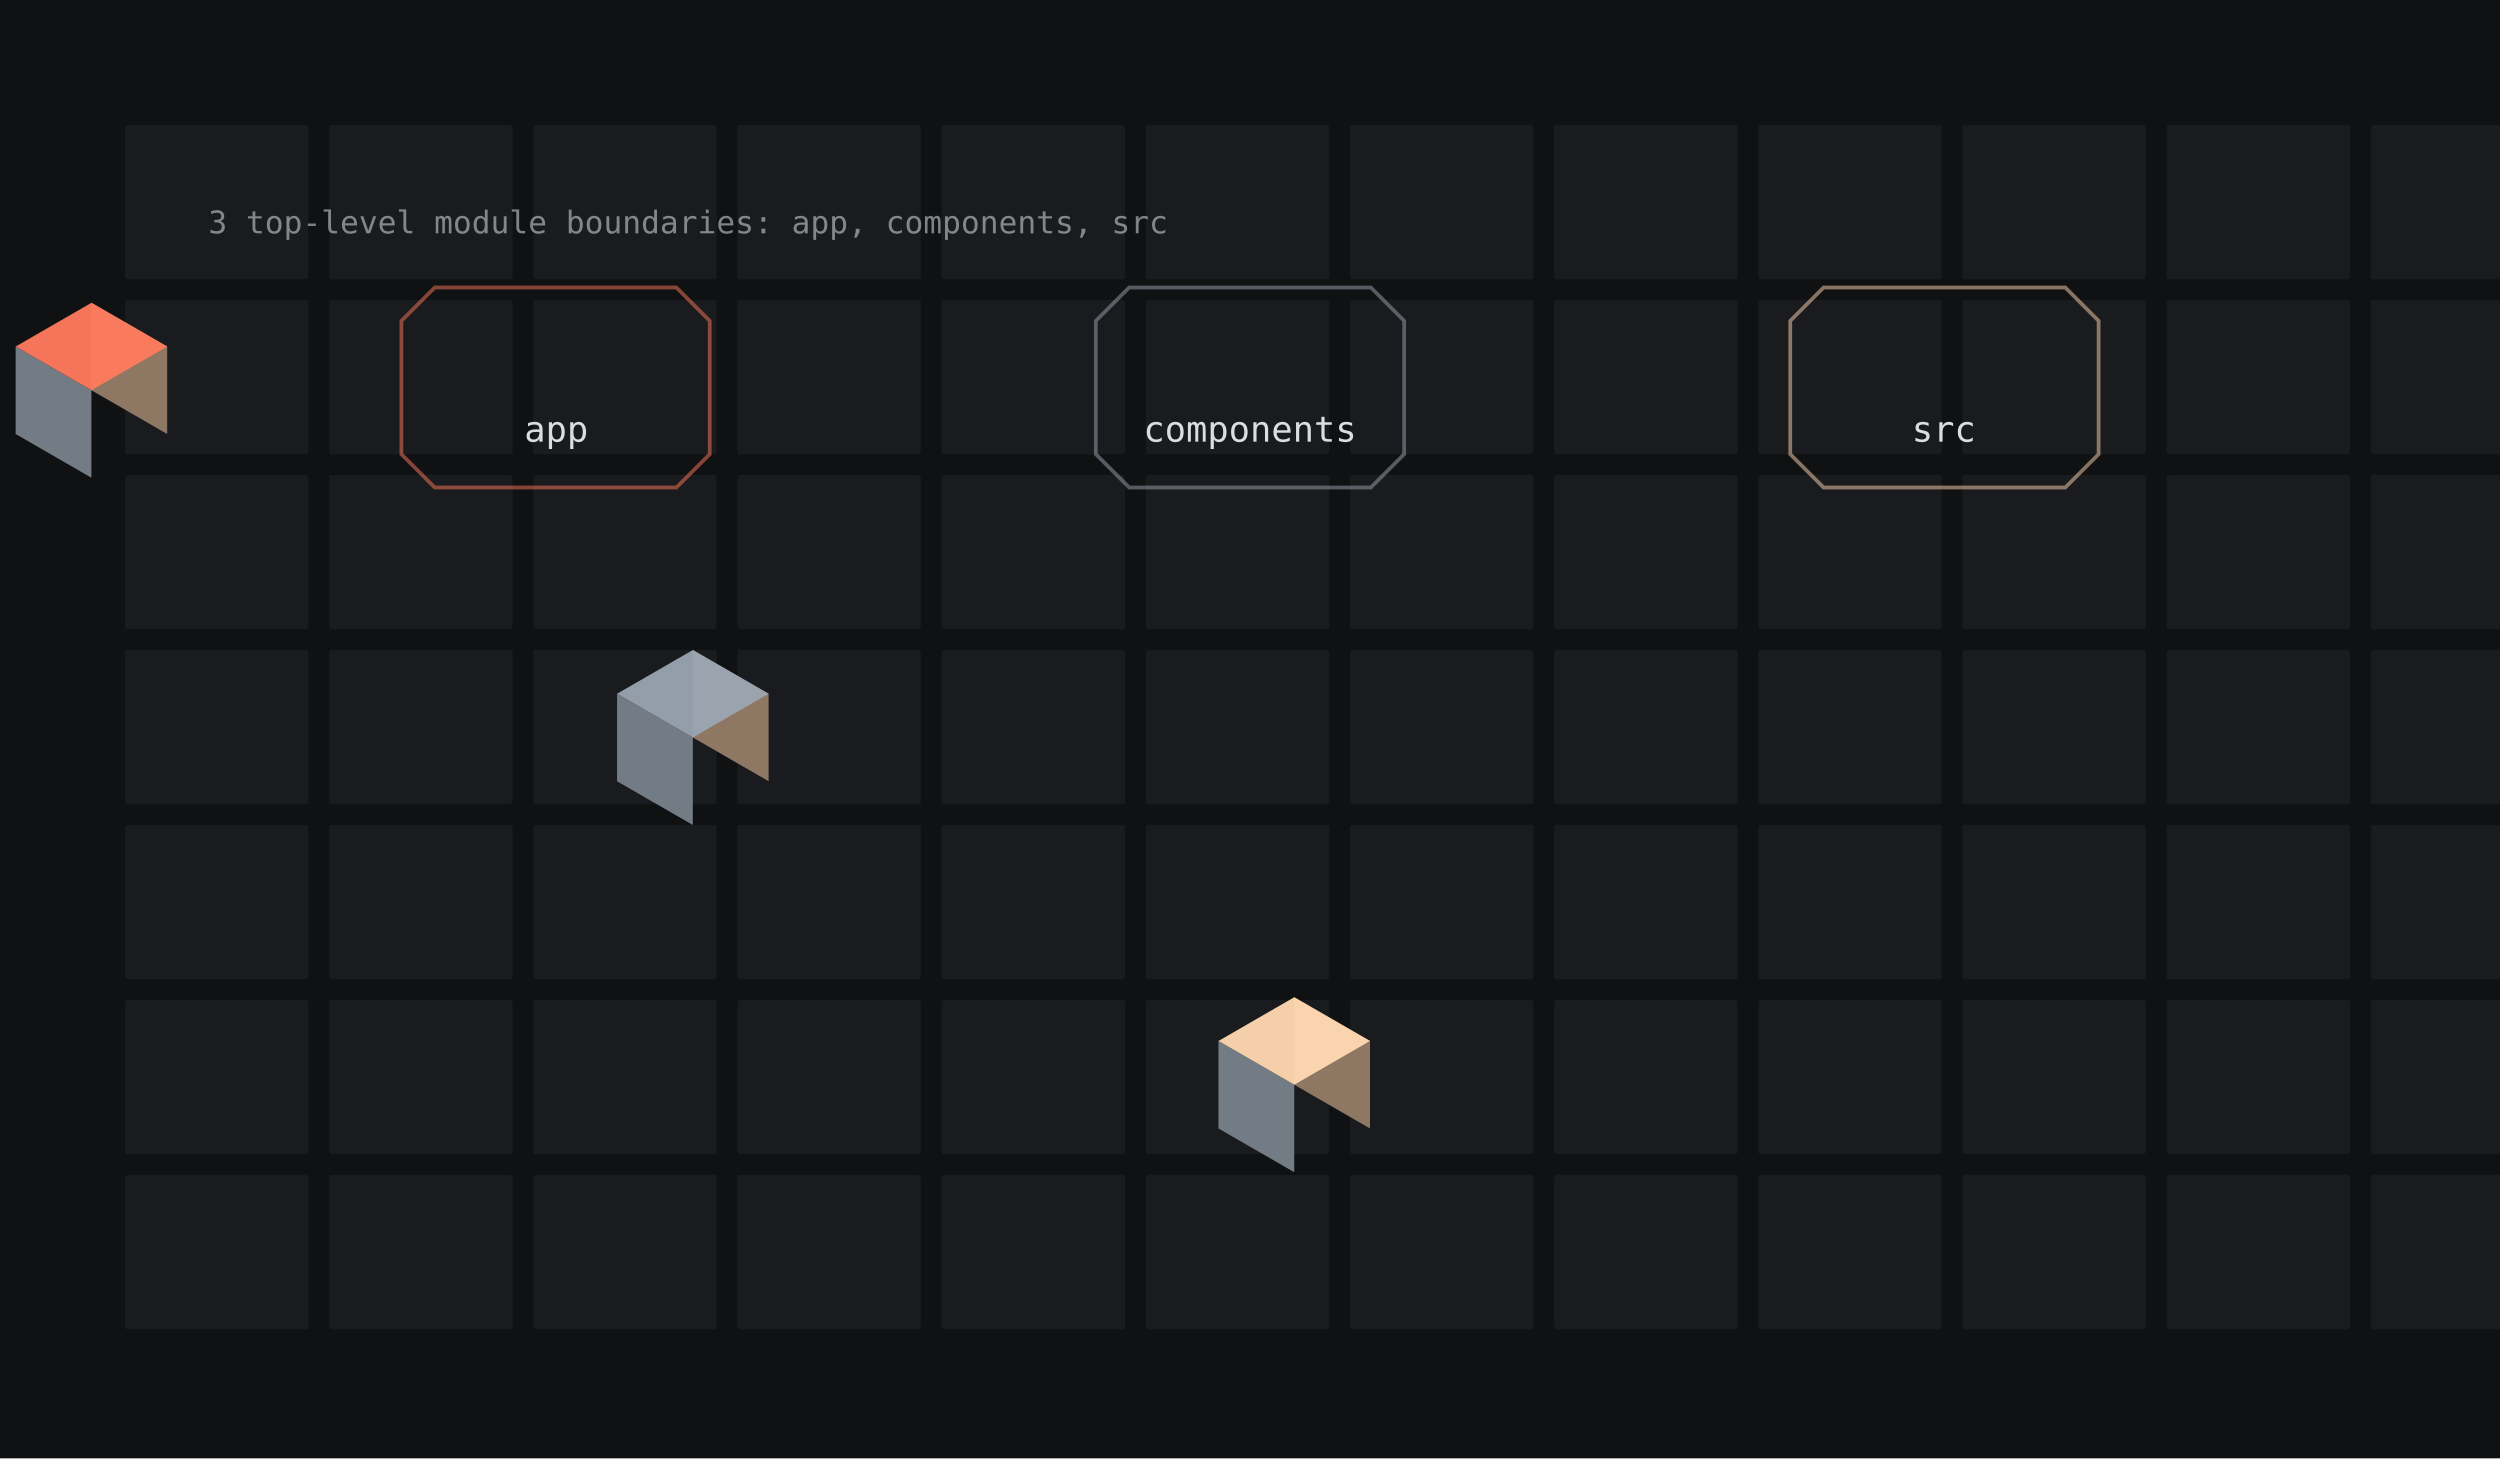
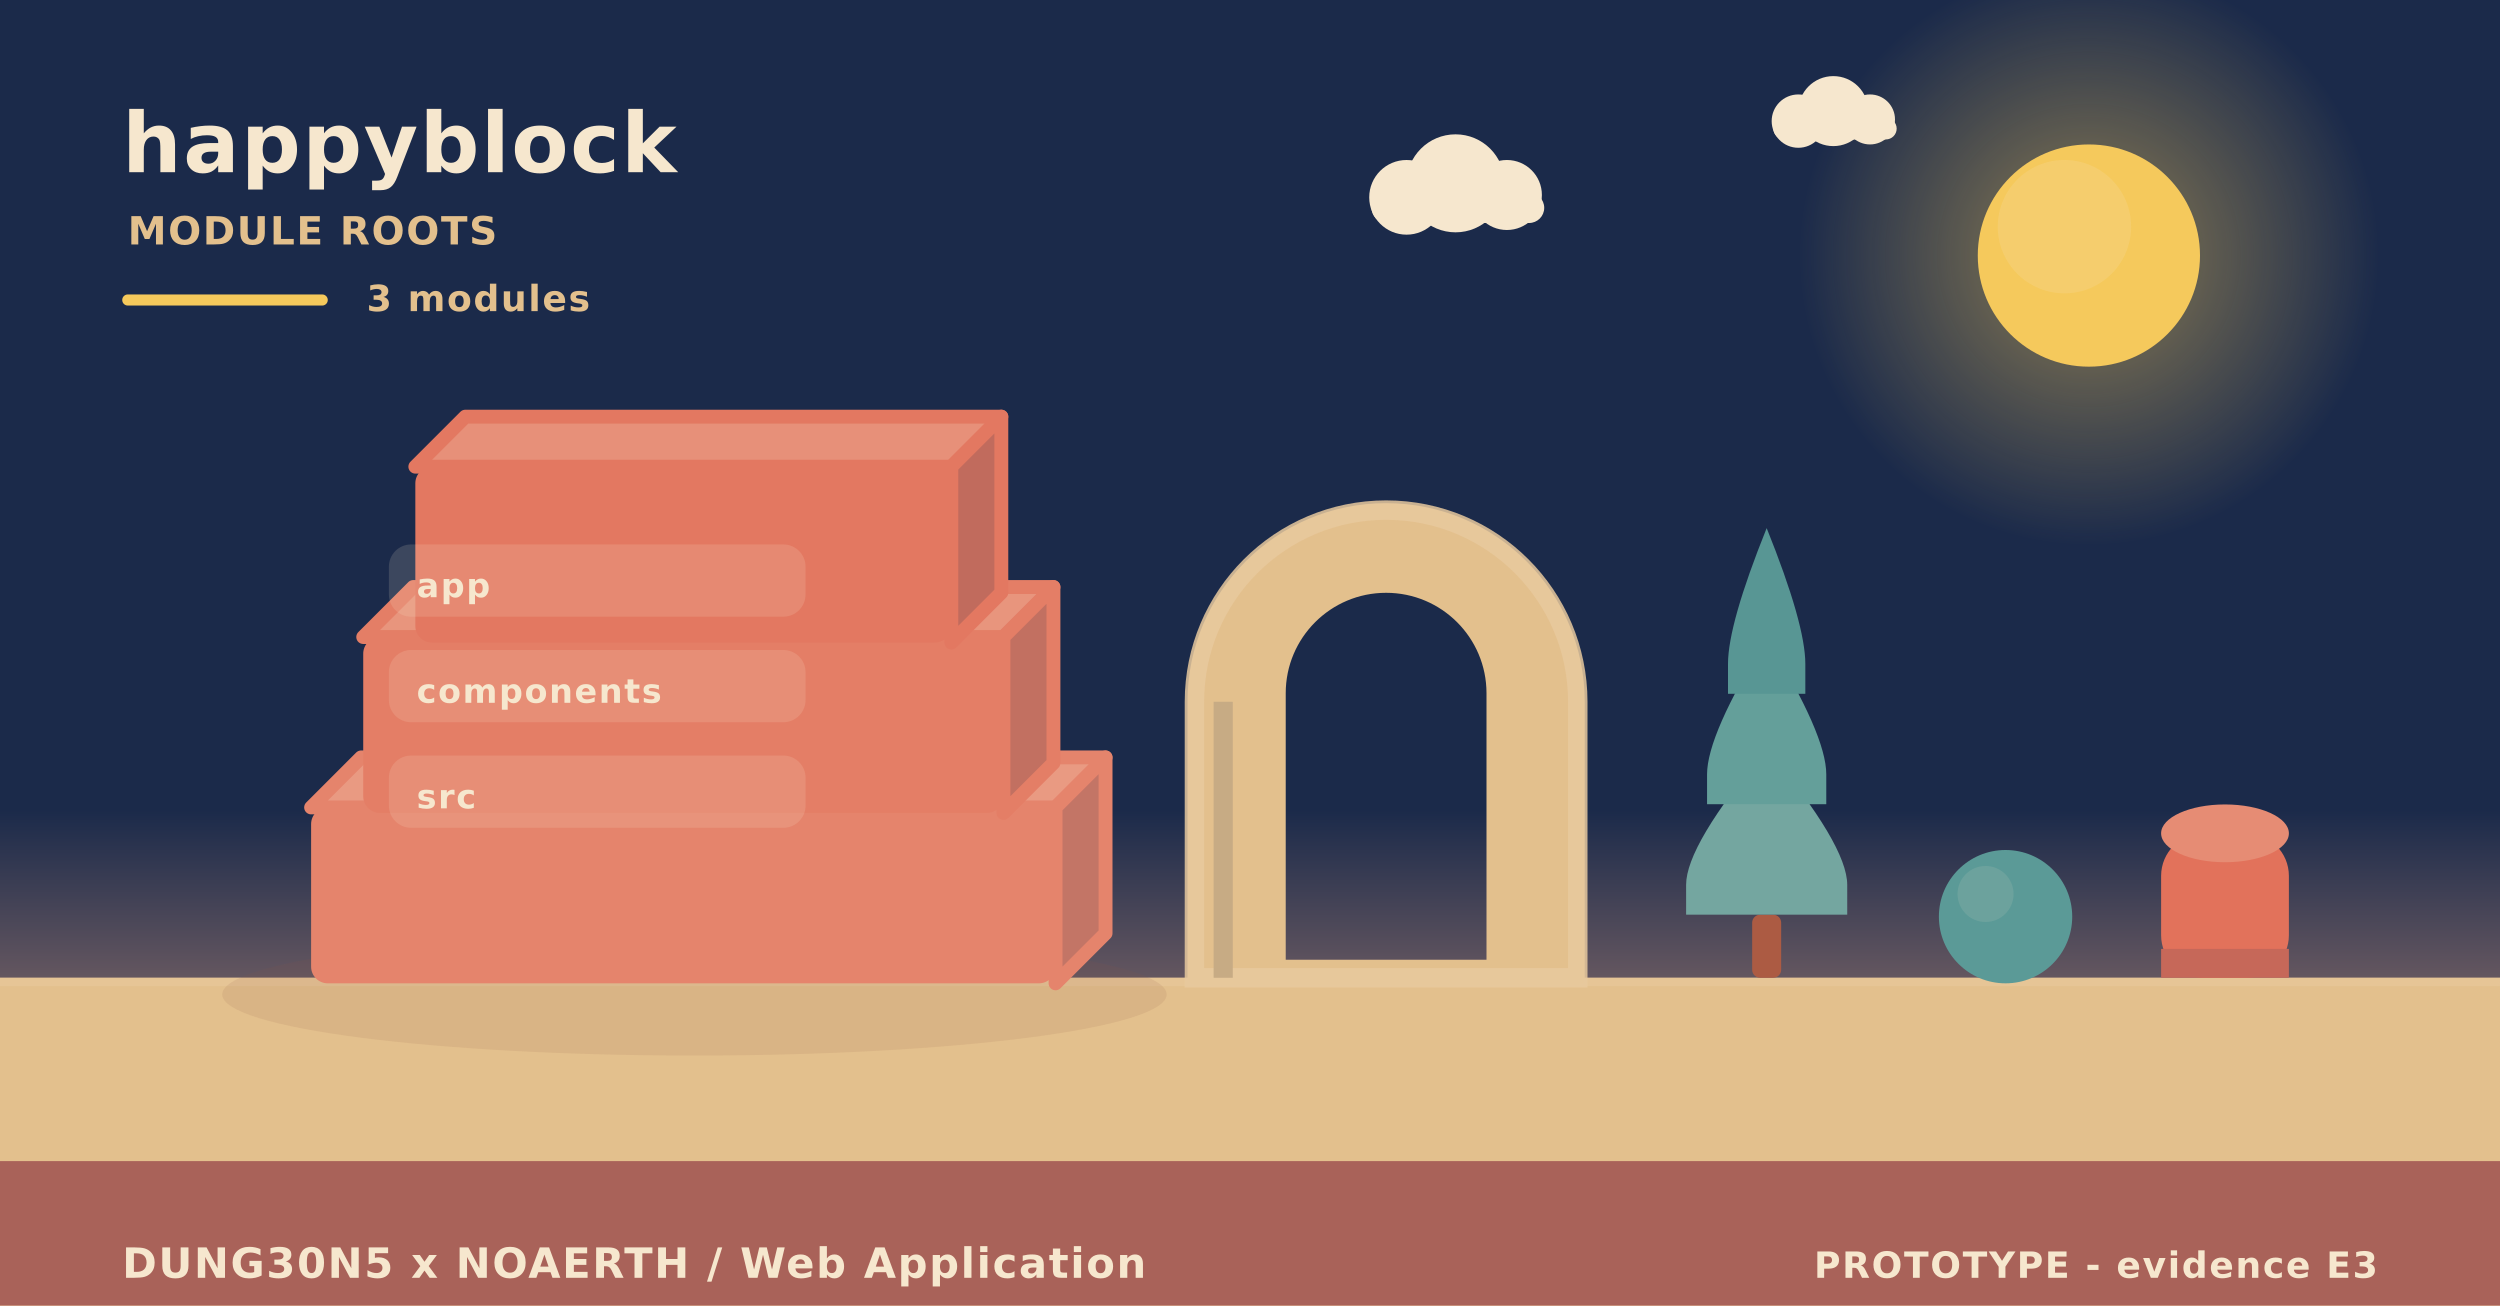
- <svg xmlns="http://www.w3.org/2000/svg" viewBox="0 0 1200 700" width="1200" height="700" role="img" aria-label="happyblock architecture">
-   <rect width="1200" height="700" fill="#0f1113" />
-   <defs>
-     <linearGradient id="ga" x1="0" y1="0" x2="1" y2="1">
-       <stop offset="0%" stop-color="#ff7a5c" />
-       <stop offset="100%" stop-color="#9aa5b1" />
-     </linearGradient>
-   </defs>
-   <rect x="60.00" y="60.00" width="88.00" height="74.00" rx="1.20" fill="#f1f3f5" opacity="0.05" />
-   <rect x="158.00" y="60.00" width="88.00" height="74.00" rx="1.20" fill="#f1f3f5" opacity="0.05" />
-   <rect x="256.00" y="60.00" width="88.00" height="74.00" rx="1.20" fill="#f1f3f5" opacity="0.05" />
-   <rect x="354.00" y="60.00" width="88.00" height="74.00" rx="1.20" fill="#f1f3f5" opacity="0.05" />
-   <rect x="452.00" y="60.00" width="88.00" height="74.00" rx="1.20" fill="#f1f3f5" opacity="0.05" />
-   <rect x="550.00" y="60.00" width="88.00" height="74.00" rx="1.20" fill="#f1f3f5" opacity="0.05" />
-   <rect x="648.00" y="60.00" width="88.00" height="74.00" rx="1.20" fill="#f1f3f5" opacity="0.05" />
-   <rect x="746.00" y="60.00" width="88.00" height="74.00" rx="1.20" fill="#f1f3f5" opacity="0.05" />
-   <rect x="844.00" y="60.00" width="88.00" height="74.00" rx="1.20" fill="#f1f3f5" opacity="0.05" />
-   <rect x="942.00" y="60.00" width="88.00" height="74.00" rx="1.20" fill="#f1f3f5" opacity="0.05" />
-   <rect x="1040.00" y="60.00" width="88.00" height="74.00" rx="1.20" fill="#f1f3f5" opacity="0.05" />
-   <rect x="1138.00" y="60.00" width="88.00" height="74.00" rx="1.20" fill="#f1f3f5" opacity="0.05" />
-   <rect x="60.00" y="144.00" width="88.00" height="74.00" rx="1.20" fill="#f1f3f5" opacity="0.05" />
-   <rect x="158.00" y="144.00" width="88.00" height="74.00" rx="1.20" fill="#f1f3f5" opacity="0.05" />
-   <rect x="256.00" y="144.00" width="88.00" height="74.00" rx="1.20" fill="#f1f3f5" opacity="0.05" />
-   <rect x="354.00" y="144.00" width="88.00" height="74.00" rx="1.20" fill="#f1f3f5" opacity="0.05" />
-   <rect x="452.00" y="144.00" width="88.00" height="74.00" rx="1.20" fill="#f1f3f5" opacity="0.05" />
-   <rect x="550.00" y="144.00" width="88.00" height="74.00" rx="1.20" fill="#f1f3f5" opacity="0.05" />
-   <rect x="648.00" y="144.00" width="88.00" height="74.00" rx="1.20" fill="#f1f3f5" opacity="0.05" />
-   <rect x="746.00" y="144.00" width="88.00" height="74.00" rx="1.20" fill="#f1f3f5" opacity="0.05" />
-   <rect x="844.00" y="144.00" width="88.00" height="74.00" rx="1.20" fill="#f1f3f5" opacity="0.05" />
-   <rect x="942.00" y="144.00" width="88.00" height="74.00" rx="1.20" fill="#f1f3f5" opacity="0.05" />
-   <rect x="1040.00" y="144.00" width="88.00" height="74.00" rx="1.20" fill="#f1f3f5" opacity="0.05" />
-   <rect x="1138.00" y="144.00" width="88.00" height="74.00" rx="1.20" fill="#f1f3f5" opacity="0.05" />
-   <rect x="60.00" y="228.00" width="88.00" height="74.00" rx="1.20" fill="#f1f3f5" opacity="0.05" />
-   <rect x="158.00" y="228.00" width="88.00" height="74.00" rx="1.20" fill="#f1f3f5" opacity="0.05" />
-   <rect x="256.00" y="228.00" width="88.00" height="74.00" rx="1.20" fill="#f1f3f5" opacity="0.05" />
-   <rect x="354.00" y="228.00" width="88.00" height="74.00" rx="1.20" fill="#f1f3f5" opacity="0.05" />
-   <rect x="452.00" y="228.00" width="88.00" height="74.00" rx="1.20" fill="#f1f3f5" opacity="0.05" />
-   <rect x="550.00" y="228.00" width="88.00" height="74.00" rx="1.20" fill="#f1f3f5" opacity="0.05" />
-   <rect x="648.00" y="228.00" width="88.00" height="74.00" rx="1.20" fill="#f1f3f5" opacity="0.05" />
-   <rect x="746.00" y="228.00" width="88.00" height="74.00" rx="1.20" fill="#f1f3f5" opacity="0.05" />
-   <rect x="844.00" y="228.00" width="88.00" height="74.00" rx="1.20" fill="#f1f3f5" opacity="0.05" />
-   <rect x="942.00" y="228.00" width="88.00" height="74.00" rx="1.20" fill="#f1f3f5" opacity="0.05" />
-   <rect x="1040.00" y="228.00" width="88.00" height="74.00" rx="1.20" fill="#f1f3f5" opacity="0.05" />
-   <rect x="1138.00" y="228.00" width="88.00" height="74.00" rx="1.20" fill="#f1f3f5" opacity="0.05" />
-   <rect x="60.00" y="312.00" width="88.00" height="74.00" rx="1.20" fill="#f1f3f5" opacity="0.05" />
-   <rect x="158.00" y="312.00" width="88.00" height="74.00" rx="1.20" fill="#f1f3f5" opacity="0.05" />
-   <rect x="256.00" y="312.00" width="88.00" height="74.00" rx="1.20" fill="#f1f3f5" opacity="0.05" />
-   <rect x="354.00" y="312.00" width="88.00" height="74.00" rx="1.20" fill="#f1f3f5" opacity="0.05" />
-   <rect x="452.00" y="312.00" width="88.00" height="74.00" rx="1.20" fill="#f1f3f5" opacity="0.05" />
-   <rect x="550.00" y="312.00" width="88.00" height="74.00" rx="1.20" fill="#f1f3f5" opacity="0.05" />
-   <rect x="648.00" y="312.00" width="88.00" height="74.00" rx="1.20" fill="#f1f3f5" opacity="0.05" />
-   <rect x="746.00" y="312.00" width="88.00" height="74.00" rx="1.20" fill="#f1f3f5" opacity="0.05" />
-   <rect x="844.00" y="312.00" width="88.00" height="74.00" rx="1.20" fill="#f1f3f5" opacity="0.05" />
-   <rect x="942.00" y="312.00" width="88.00" height="74.00" rx="1.20" fill="#f1f3f5" opacity="0.05" />
-   <rect x="1040.00" y="312.00" width="88.00" height="74.00" rx="1.20" fill="#f1f3f5" opacity="0.05" />
-   <rect x="1138.00" y="312.00" width="88.00" height="74.00" rx="1.20" fill="#f1f3f5" opacity="0.05" />
-   <rect x="60.00" y="396.00" width="88.00" height="74.00" rx="1.20" fill="#f1f3f5" opacity="0.05" />
-   <rect x="158.00" y="396.00" width="88.00" height="74.00" rx="1.20" fill="#f1f3f5" opacity="0.05" />
-   <rect x="256.00" y="396.00" width="88.00" height="74.00" rx="1.20" fill="#f1f3f5" opacity="0.05" />
-   <rect x="354.00" y="396.00" width="88.00" height="74.00" rx="1.20" fill="#f1f3f5" opacity="0.05" />
-   <rect x="452.00" y="396.00" width="88.00" height="74.00" rx="1.20" fill="#f1f3f5" opacity="0.05" />
-   <rect x="550.00" y="396.00" width="88.00" height="74.00" rx="1.20" fill="#f1f3f5" opacity="0.05" />
-   <rect x="648.00" y="396.00" width="88.00" height="74.00" rx="1.20" fill="#f1f3f5" opacity="0.05" />
-   <rect x="746.00" y="396.00" width="88.00" height="74.00" rx="1.20" fill="#f1f3f5" opacity="0.05" />
-   <rect x="844.00" y="396.00" width="88.00" height="74.00" rx="1.20" fill="#f1f3f5" opacity="0.05" />
-   <rect x="942.00" y="396.00" width="88.00" height="74.00" rx="1.20" fill="#f1f3f5" opacity="0.05" />
-   <rect x="1040.00" y="396.00" width="88.00" height="74.00" rx="1.20" fill="#f1f3f5" opacity="0.05" />
-   <rect x="1138.00" y="396.00" width="88.00" height="74.00" rx="1.20" fill="#f1f3f5" opacity="0.05" />
-   <rect x="60.00" y="480.00" width="88.00" height="74.00" rx="1.20" fill="#f1f3f5" opacity="0.05" />
-   <rect x="158.00" y="480.00" width="88.00" height="74.00" rx="1.20" fill="#f1f3f5" opacity="0.05" />
-   <rect x="256.00" y="480.00" width="88.00" height="74.00" rx="1.20" fill="#f1f3f5" opacity="0.05" />
-   <rect x="354.00" y="480.00" width="88.00" height="74.00" rx="1.20" fill="#f1f3f5" opacity="0.05" />
-   <rect x="452.00" y="480.00" width="88.00" height="74.00" rx="1.20" fill="#f1f3f5" opacity="0.05" />
-   <rect x="550.00" y="480.00" width="88.00" height="74.00" rx="1.20" fill="#f1f3f5" opacity="0.05" />
-   <rect x="648.00" y="480.00" width="88.00" height="74.00" rx="1.20" fill="#f1f3f5" opacity="0.05" />
-   <rect x="746.00" y="480.00" width="88.00" height="74.00" rx="1.20" fill="#f1f3f5" opacity="0.05" />
-   <rect x="844.00" y="480.00" width="88.00" height="74.00" rx="1.20" fill="#f1f3f5" opacity="0.05" />
-   <rect x="942.00" y="480.00" width="88.00" height="74.00" rx="1.20" fill="#f1f3f5" opacity="0.05" />
-   <rect x="1040.00" y="480.00" width="88.00" height="74.00" rx="1.20" fill="#f1f3f5" opacity="0.05" />
-   <rect x="1138.00" y="480.00" width="88.00" height="74.00" rx="1.20" fill="#f1f3f5" opacity="0.05" />
-   <rect x="60.00" y="564.00" width="88.00" height="74.00" rx="1.20" fill="#f1f3f5" opacity="0.05" />
-   <rect x="158.00" y="564.00" width="88.00" height="74.00" rx="1.20" fill="#f1f3f5" opacity="0.05" />
-   <rect x="256.00" y="564.00" width="88.00" height="74.00" rx="1.20" fill="#f1f3f5" opacity="0.05" />
-   <rect x="354.00" y="564.00" width="88.00" height="74.00" rx="1.20" fill="#f1f3f5" opacity="0.05" />
-   <rect x="452.00" y="564.00" width="88.00" height="74.00" rx="1.20" fill="#f1f3f5" opacity="0.05" />
-   <rect x="550.00" y="564.00" width="88.00" height="74.00" rx="1.20" fill="#f1f3f5" opacity="0.05" />
-   <rect x="648.00" y="564.00" width="88.00" height="74.00" rx="1.20" fill="#f1f3f5" opacity="0.05" />
-   <rect x="746.00" y="564.00" width="88.00" height="74.00" rx="1.20" fill="#f1f3f5" opacity="0.05" />
-   <rect x="844.00" y="564.00" width="88.00" height="74.00" rx="1.20" fill="#f1f3f5" opacity="0.05" />
-   <rect x="942.00" y="564.00" width="88.00" height="74.00" rx="1.20" fill="#f1f3f5" opacity="0.05" />
-   <rect x="1040.00" y="564.00" width="88.00" height="74.00" rx="1.20" fill="#f1f3f5" opacity="0.05" />
-   <rect x="1138.00" y="564.00" width="88.00" height="74.00" rx="1.20" fill="#f1f3f5" opacity="0.05" />
-   <path d="M208.67,138.00 H324.67 L340.67,154.00 V218.00 L324.67,234.00 H208.67 L192.67,218.00 V154.00 Z" fill="none" stroke="rgba(255,122,92,0.550)" stroke-width="1.80" opacity="0.90" />
-   <polygon points="43.88,187.33 80.25,208.33 80.25,166.33 43.88,145.33" fill="#947d67" opacity="0.95" />
-   <polygon points="7.51,208.33 43.88,229.33 43.88,187.33 7.51,166.33" fill="#78818a" opacity="0.95" />
-   <polygon points="43.88,145.33 80.25,166.33 43.88,187.33 7.51,166.33" fill="#ff7a5c" opacity="0.95" />
-   <text x="267" y="212" font-family="ui-monospace,Menlo,monospace" font-size="17" fill="rgba(241,243,245,0.900)" text-anchor="middle">app</text>
-   <path d="M542.00,138.00 H658.00 L674.00,154.00 V218.00 L658.00,234.00 H542.00 L526.00,218.00 V154.00 Z" fill="none" stroke="rgba(154,165,177,0.550)" stroke-width="1.80" opacity="0.90" />
-   <polygon points="332.55,354.00 368.93,375.00 368.93,333.00 332.55,312.00" fill="#947d67" opacity="0.95" />
-   <polygon points="296.18,375.00 332.55,396.00 332.55,354.00 296.18,333.00" fill="#78818a" opacity="0.95" />
-   <polygon points="332.55,312.00 368.93,333.00 332.55,354.00 296.18,333.00" fill="#9aa5b1" opacity="0.95" />
-   <text x="600" y="212" font-family="ui-monospace,Menlo,monospace" font-size="17" fill="rgba(241,243,245,0.900)" text-anchor="middle">components</text>
-   <path d="M875.33,138.00 H991.33 L1007.33,154.00 V218.00 L991.33,234.00 H875.33 L859.33,218.00 V154.00 Z" fill="none" stroke="rgba(255,216,177,0.550)" stroke-width="1.80" opacity="0.90" />
-   <polygon points="621.23,520.67 657.60,541.67 657.60,499.67 621.23,478.67" fill="#947d67" opacity="0.95" />
-   <polygon points="584.86,541.67 621.23,562.67 621.23,520.67 584.86,499.67" fill="#78818a" opacity="0.95" />
-   <polygon points="621.23,478.67 657.60,499.67 621.23,520.67 584.86,499.67" fill="#ffd8b1" opacity="0.95" />
-   <text x="933" y="212" font-family="ui-monospace,Menlo,monospace" font-size="17" fill="rgba(241,243,245,0.900)" text-anchor="middle">src</text>
-   <text x="100" y="112" font-family="ui-monospace,Menlo,monospace" font-size="15" fill="rgba(241,243,245,0.500)">3 top-level module boundaries: app, components, src</text>
+ <svg xmlns="http://www.w3.org/2000/svg" width="900" height="470" viewBox="0 0 900 470" role="img" aria-label="happyblock - how it is built">
+   <linearGradient id="skya" x1="0" y1="0" x2="0" y2="1">
+     <stop offset="0" stop-color="#1b2a4a" />
+     <stop offset="0.62" stop-color="#1b2a4a" />
+     <stop offset="1" stop-color="#f3ad8a" />
+   </linearGradient>
+   <rect width="900" height="470" fill="url(#skya)" />
+   <radialGradient id="suna">
+     <stop offset="0.35" stop-color="#f5c95c" stop-opacity="0.34" />
+     <stop offset="1" stop-color="#f5c95c" stop-opacity="0" />
+   </radialGradient>
+   <circle cx="752" cy="92" r="104" fill="url(#suna)" />
+   <circle cx="752" cy="92" r="40" fill="#f5c95c" />
+   <circle cx="743.2" cy="81.6" r="24" fill="#f5d27e" opacity="0.5" />
+   <g>
+     <circle cx="524" cy="66" r="17.64" fill="#f6e7ce" />
+     <circle cx="506.36" cy="71.04" r="13.44" fill="#f6e7ce" />
+     <circle cx="542.48" cy="70.2" r="12.6" fill="#f6e7ce" />
+     <rect x="493.76" y="69.36" width="62.16" height="10.92" rx="5.46" fill="#f6e7ce" />
+   </g>
+   <g>
+     <circle cx="660" cy="40" r="12.6" fill="#f6e7ce" />
+     <circle cx="647.4" cy="43.6" r="9.6" fill="#f6e7ce" />
+     <circle cx="673.2" cy="43" r="9" fill="#f6e7ce" />
+     <rect x="638.4" y="42.4" width="44.4" height="7.8" rx="3.9" fill="#f6e7ce" />
+   </g>
+   <rect x="0" y="352" width="900" height="118" fill="#e3c08d" />
+   <rect x="0" y="352" width="900" height="3" fill="#e6c596" />
+   <text x="44" y="62" font-family="Verdana,DejaVu Sans,sans-serif" font-size="30" font-weight="700" letter-spacing="0.6" fill="#f6e7ce" text-anchor="start">happyblock</text>
+   <text x="46" y="88" font-family="Verdana,DejaVu Sans,sans-serif" font-size="14" font-weight="700" letter-spacing="0.6" fill="#e3c08d" text-anchor="start">MODULE ROOTS</text>
+   <rect x="44" y="106" width="74" height="4" rx="2" fill="#f5c95c" />
+   <text x="132" y="112" font-family="Verdana,DejaVu Sans,sans-serif" font-size="13" font-weight="700" letter-spacing="0.6" fill="#e3c08d" text-anchor="start">3 modules</text>
+   <ellipse cx="250" cy="358" rx="170" ry="22" fill="rgba(138,90,68,0.11)" />
+   <path d="M112,290.67 L380,290.67 L398,272.67 L130,272.67 Z" fill="#e99a82" stroke="#e5846c" stroke-width="5" stroke-linejoin="round" />
+   <path d="M380,290.67 L398,272.67 L398,336 L380,354 Z" fill="#c37566" stroke="#e5846c" stroke-width="5" stroke-linejoin="round" />
+   <rect x="112" y="290.67" width="268" height="63.33" rx="6" fill="#e5846c" />
+   <path d="M130.76,229.33 L361.24,229.33 L379.24,211.33 L148.76,211.33 Z" fill="#e8957d" stroke="#e47e66" stroke-width="5" stroke-linejoin="round" />
+   <path d="M361.24,229.33 L379.24,211.33 L379.24,274.67 L361.24,292.67 Z" fill="#c27061" stroke="#e47e66" stroke-width="5" stroke-linejoin="round" />
+   <rect x="130.76" y="229.33" width="230.48" height="63.33" rx="6" fill="#e47e66" />
+   <path d="M149.52,168 L342.48,168 L360.48,150 L167.52,150 Z" fill="#e79079" stroke="#e37861" stroke-width="5" stroke-linejoin="round" />
+   <path d="M342.48,168 L360.48,150 L360.48,213.33 L342.48,231.33 Z" fill="#c16b5d" stroke="#e37861" stroke-width="5" stroke-linejoin="round" />
+   <rect x="149.52" y="168" width="192.96" height="63.33" rx="6" fill="#e37861" />
+   <rect x="140" y="196" width="150" height="26" rx="8" fill="rgba(246,231,206,0.16)" opacity="0.94" />
+   <text x="150" y="215" font-family="Verdana,DejaVu Sans,sans-serif" font-size="12" font-weight="700" letter-spacing="0.6" fill="#f6e7ce" text-anchor="start">app</text>
+   <rect x="140" y="234" width="150" height="26" rx="8" fill="rgba(246,231,206,0.16)" opacity="0.94" />
+   <text x="150" y="253" font-family="Verdana,DejaVu Sans,sans-serif" font-size="12" font-weight="700" letter-spacing="0.6" fill="#f6e7ce" text-anchor="start">components</text>
+   <rect x="140" y="272" width="150" height="26" rx="8" fill="rgba(246,231,206,0.16)" opacity="0.94" />
+   <text x="150" y="291" font-family="Verdana,DejaVu Sans,sans-serif" font-size="12" font-weight="700" letter-spacing="0.6" fill="#f6e7ce" text-anchor="start">src</text>
+   <path d="M430,352 L430,252.64 A69,69 0 0 1 568,252.64 L568,352 Z M460.36,348 L460.36,249.55 A38.64,38.64 0 0 1 537.64,249.55 L537.64,348 Z" fill="#e3c08d" fill-rule="evenodd" stroke="#e3c08d" stroke-width="5" stroke-linejoin="round" />
+   <path d="M430,352 L430,252.64 A69,69 0 0 1 568,252.64 L568,352 Z" fill="none" stroke="#e8c99d" stroke-width="7" stroke-linecap="round" opacity="0.85" />
+   <rect x="436.9" y="252.64" width="6.9" height="99.36" fill="#c7ab84" />
+   <rect x="630.78" y="329.28" width="10.44" height="22.72" rx="2.9" fill="#ac5b43" />
+   <path d="M636,269.64 Q607,304.23 607,318.54 Q607,329.28 607,329.28 L665,329.28 Q665,329.28 665,318.54 Q665,304.23 636,269.64 Z" fill="#74a6a0" />
+   <path d="M636,229.88 Q614.54,264.47 614.54,278.78 Q614.54,289.52 614.54,289.52 L657.46,289.52 Q657.46,289.52 657.46,278.78 Q657.46,264.47 636,229.88 Z" fill="#649f9a" />
+   <path d="M636,190.12 Q622.08,224.71 622.08,239.02 Q622.08,249.76 622.08,249.76 L649.92,249.76 Q649.92,249.76 649.92,239.02 Q649.92,224.71 636,190.12 Z" fill="#589694" />
+   <circle cx="722" cy="330" r="24" fill="#5b9a97" />
+   <circle cx="714.8" cy="321.84" r="10.08" fill="#7aa9a2" opacity="0.55" />
+   <rect x="778" y="300" width="46" height="52" rx="15.33" fill="#e2725b" />
+   <ellipse cx="801" cy="300" rx="23" ry="10.4" fill="#e68c74" />
+   <rect x="778" y="341.6" width="46" height="10.4" fill="#c66859" />
+   <rect x="0" y="418" width="900" height="52" rx="0" fill="#a65c56" opacity="0.94" />
+   <text x="44" y="460" font-family="Verdana,DejaVu Sans,sans-serif" font-size="15" font-weight="700" letter-spacing="0.6" fill="#f6e7ce" text-anchor="start">DUNG30N5 x NOAERTH  /  Web Application</text>
+   <text x="856" y="460" font-family="Verdana,DejaVu Sans,sans-serif" font-size="13" font-weight="700" letter-spacing="0.6" fill="#f6e7ce" text-anchor="end">PROTOTYPE  -  evidence E3</text>
</svg>
